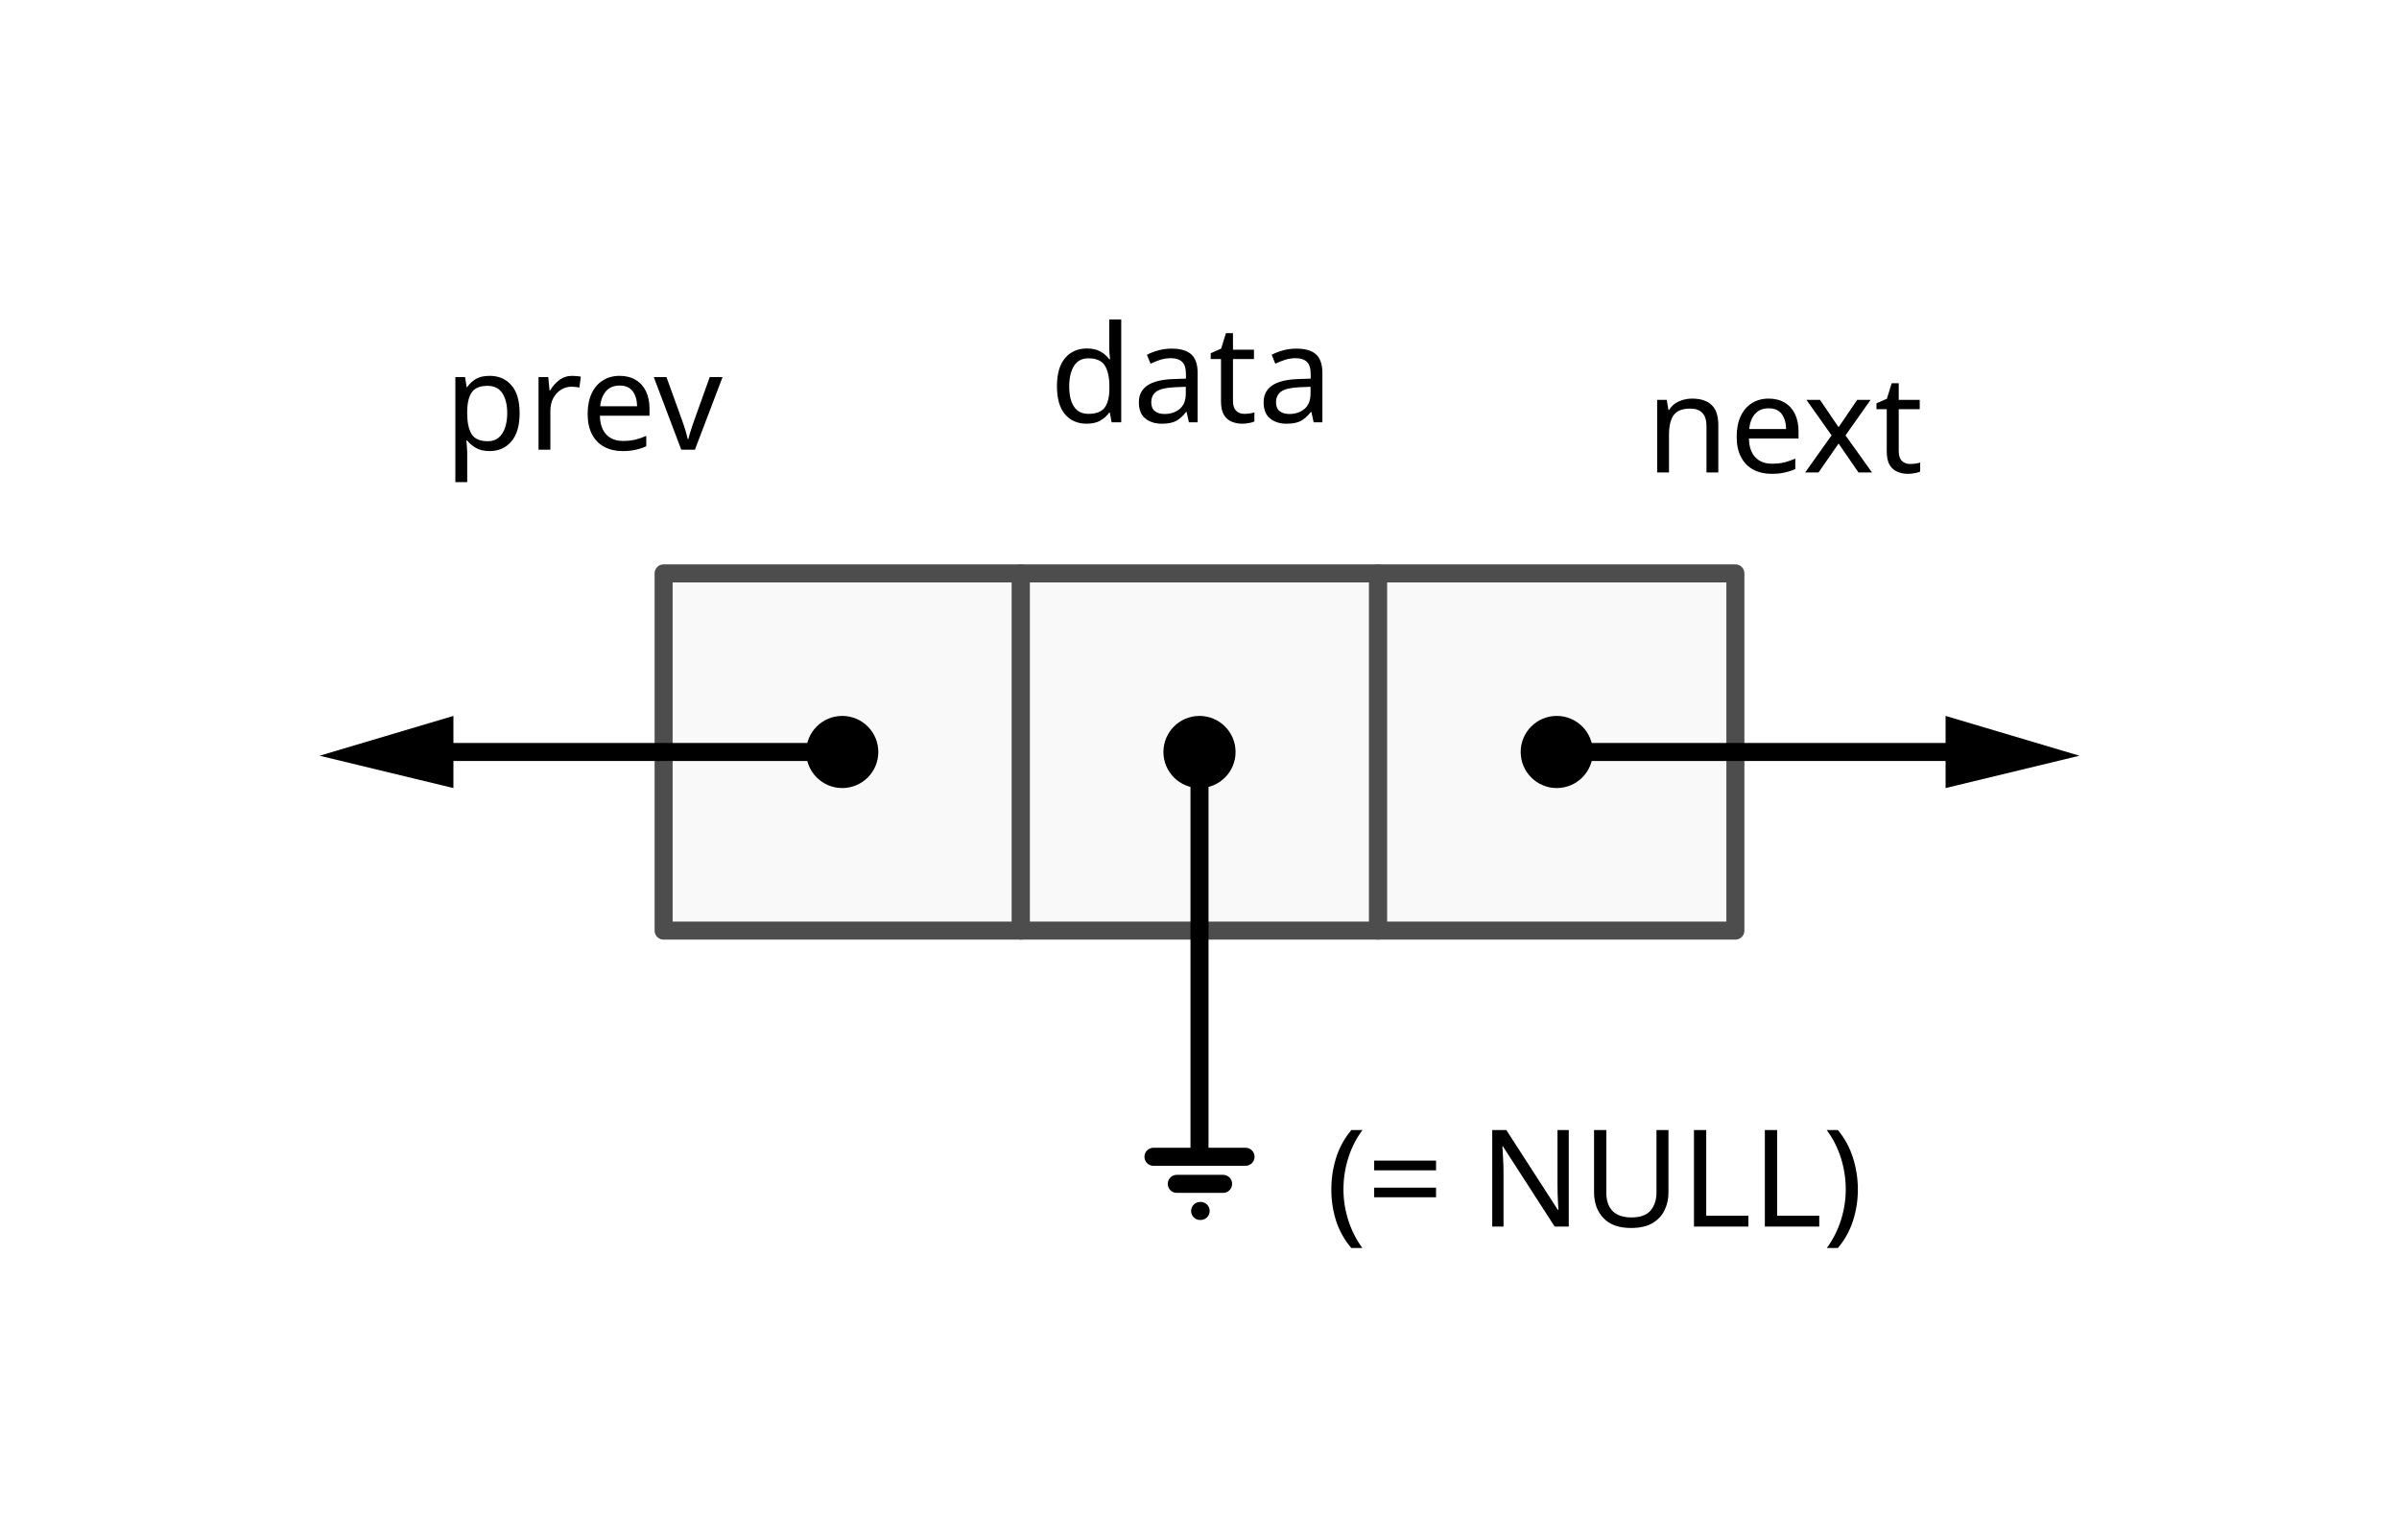
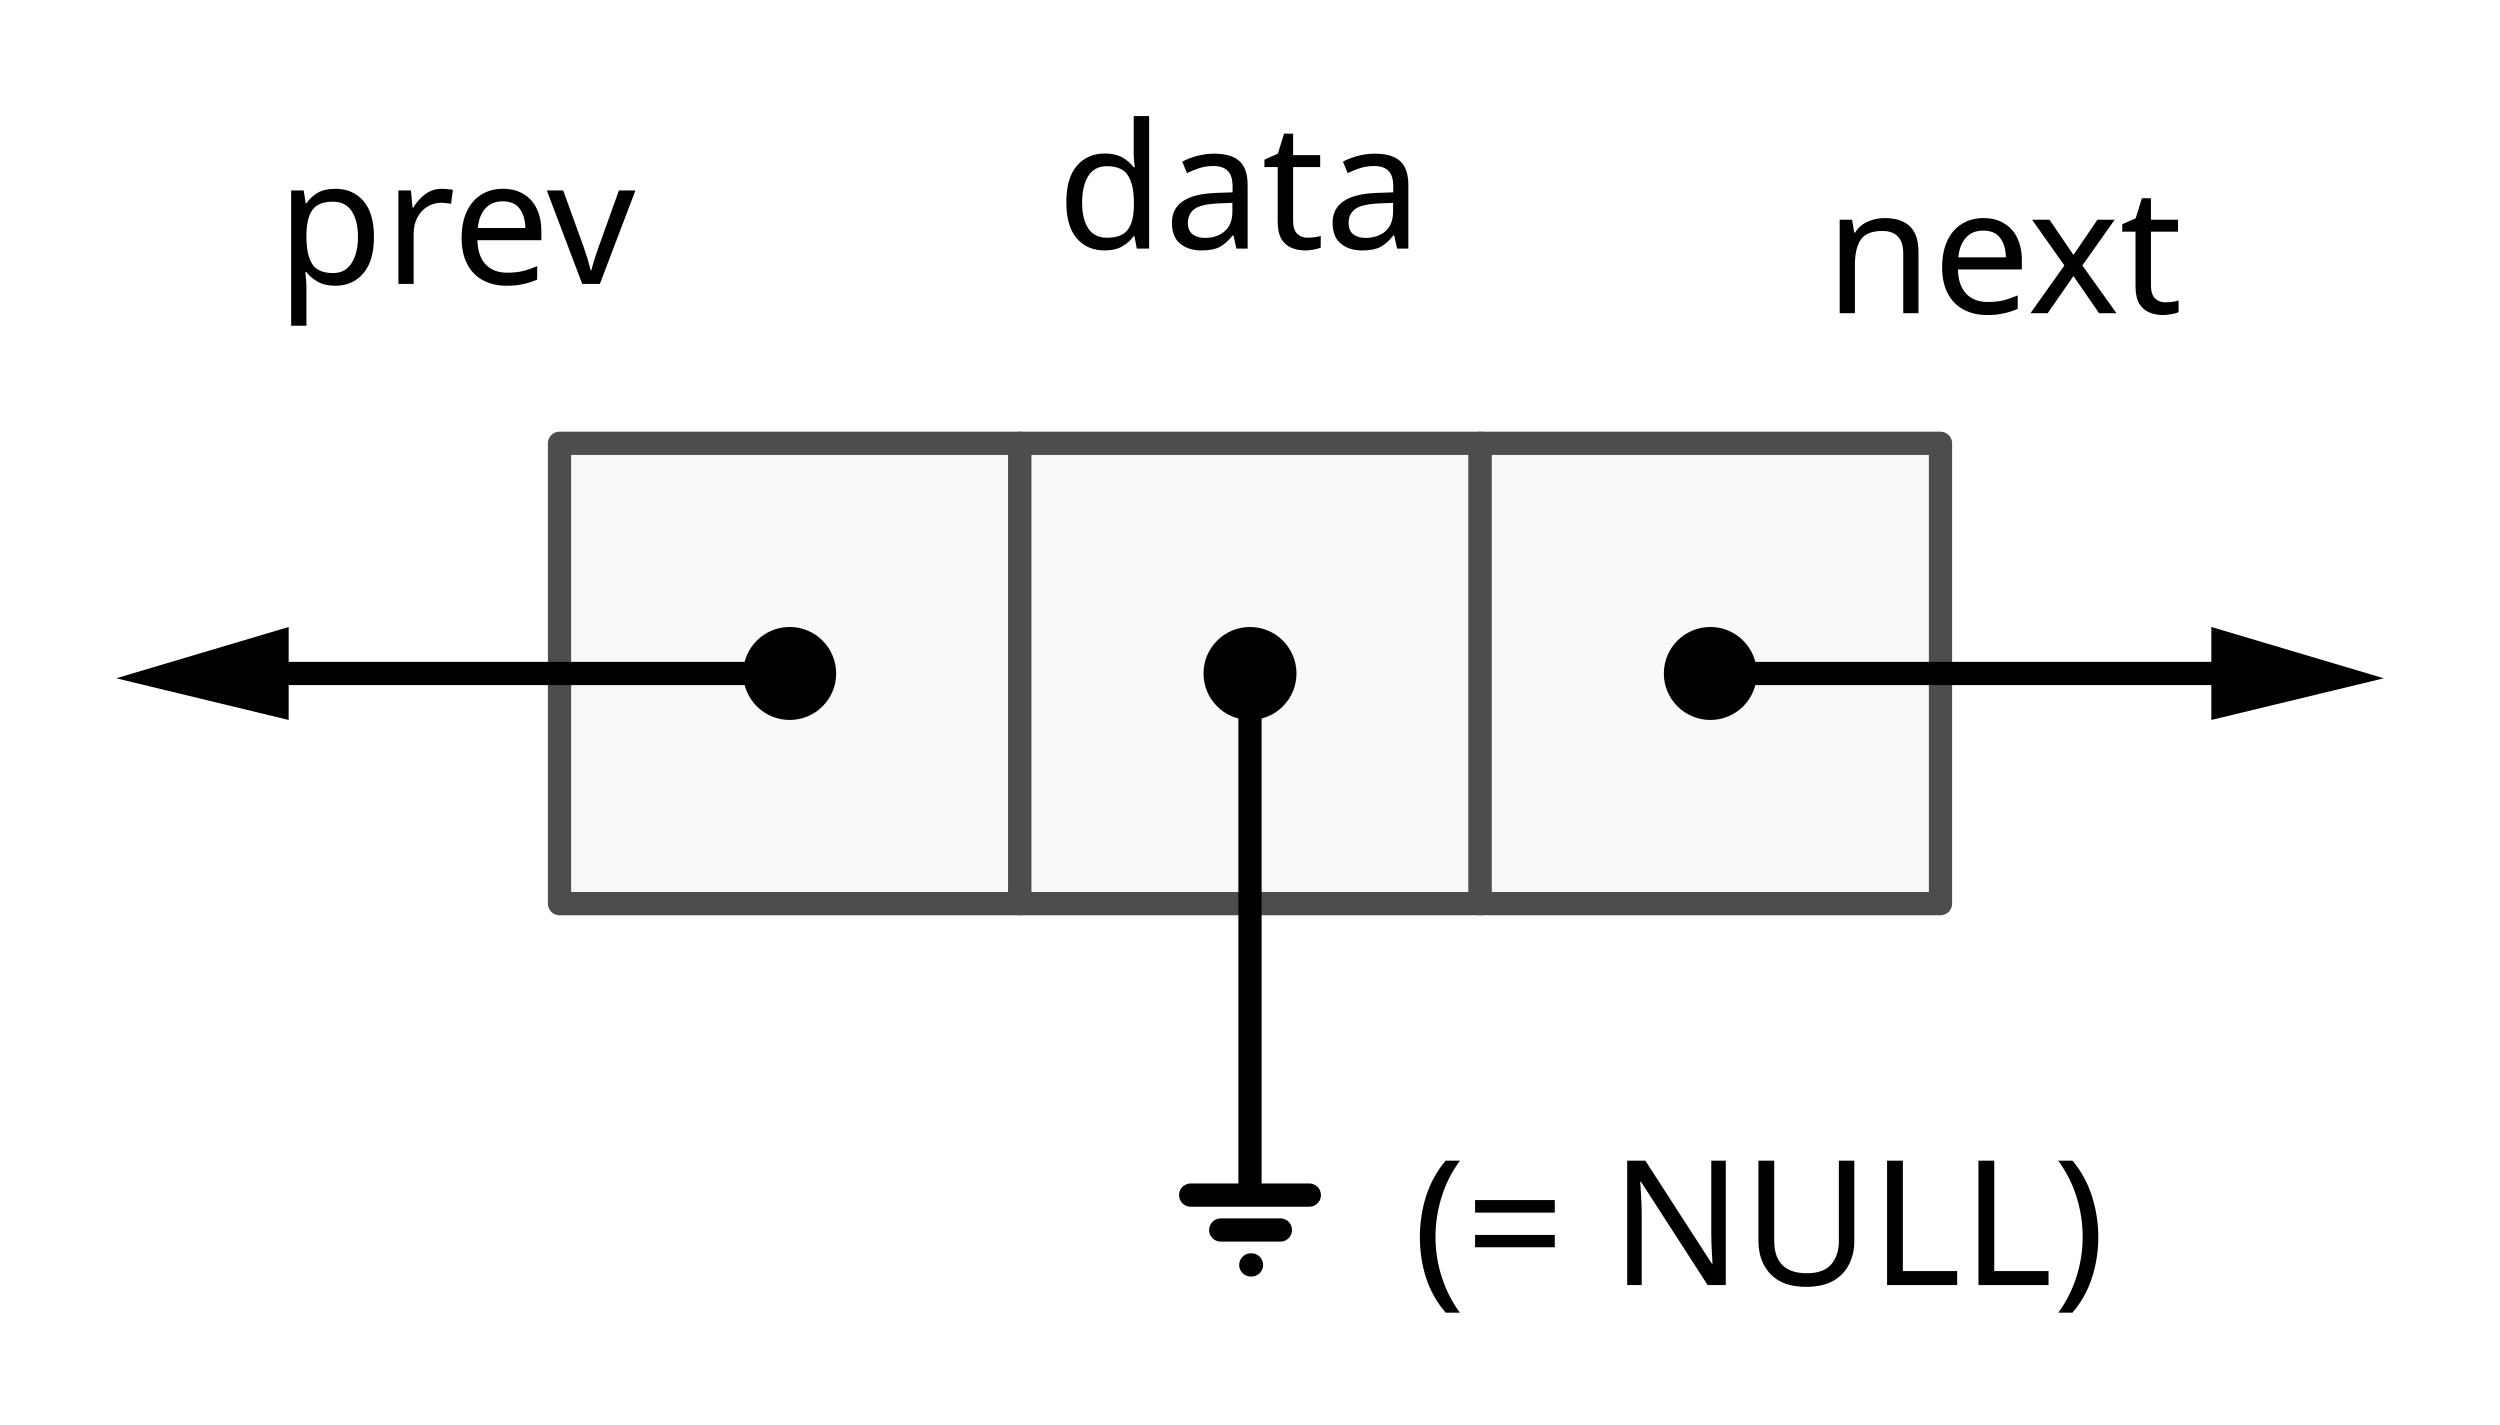
- <svg xmlns="http://www.w3.org/2000/svg" height="170.712" width="265.991" viewBox="0 0 265.991 170.712" id="svg2" version="1.1">
+ <svg xmlns="http://www.w3.org/2000/svg" height="122.557" width="215.125" viewBox="0 0 215.125 122.557" id="svg2" version="1.1">
  <defs id="defs8" />
-   <text xml:space="preserve" style="font-style:normal;font-weight:normal;font-size:15px;line-height:125%;font-family:sans-serif;letter-spacing:0px;word-spacing:0px;fill:#000000;fill-opacity:1;stroke:none;stroke-width:1px;stroke-linecap:butt;stroke-linejoin:miter;stroke-opacity:1" x="49.208" y="49.865" id="text3195">
-     <tspan id="tspan3197" x="49.208" y="49.865">prev</tspan>
+   <text xml:space="preserve" style="font-style:normal;font-weight:normal;font-size:15px;line-height:125%;font-family:sans-serif;letter-spacing:0px;word-spacing:0px;fill:#000000;fill-opacity:1;stroke:none;stroke-width:1px;stroke-linecap:butt;stroke-linejoin:miter;stroke-opacity:1" x="23.775" y="24.432" id="text3195">
+     <tspan id="tspan3197" x="23.775" y="24.432">prev</tspan>
  </text>
-   <text xml:space="preserve" style="font-style:normal;font-weight:normal;font-size:15px;line-height:125%;font-family:sans-serif;letter-spacing:0px;word-spacing:0px;fill:#000000;fill-opacity:1;stroke:none;stroke-width:1px;stroke-linecap:butt;stroke-linejoin:miter;stroke-opacity:1" x="116.362" y="46.83" id="text3199">
-     <tspan id="tspan3201" x="116.362" y="46.83">data</tspan>
+   <text xml:space="preserve" style="font-style:normal;font-weight:normal;font-size:15px;line-height:125%;font-family:sans-serif;letter-spacing:0px;word-spacing:0px;fill:#000000;fill-opacity:1;stroke:none;stroke-width:1px;stroke-linecap:butt;stroke-linejoin:miter;stroke-opacity:1" x="90.929" y="21.396" id="text3199">
+     <tspan id="tspan3201" x="90.929" y="21.396">data</tspan>
  </text>
-   <text xml:space="preserve" style="font-style:normal;font-weight:normal;font-size:15px;line-height:125%;font-family:sans-serif;letter-spacing:0px;word-spacing:0px;fill:#000000;fill-opacity:1;stroke:none;stroke-width:1px;stroke-linecap:butt;stroke-linejoin:miter;stroke-opacity:1" x="182.458" y="52.385" id="text3203">
-     <tspan id="tspan3205" x="182.458" y="52.385">next</tspan>
+   <text xml:space="preserve" style="font-style:normal;font-weight:normal;font-size:15px;line-height:125%;font-family:sans-serif;letter-spacing:0px;word-spacing:0px;fill:#000000;fill-opacity:1;stroke:none;stroke-width:1px;stroke-linecap:butt;stroke-linejoin:miter;stroke-opacity:1" x="157.025" y="26.952" id="text3203">
+     <tspan id="tspan3205" x="157.025" y="26.952">next</tspan>
  </text>
-   <rect style="opacity:1;fill:#f9f9f9;fill-opacity:1;stroke:#4d4d4d;stroke-width:2;stroke-linecap:round;stroke-linejoin:round;stroke-miterlimit:4;stroke-dasharray:none;stroke-dashoffset:3.7;stroke-opacity:1" id="rect3218" width="39.611" height="39.611" x="73.579" y="63.58" />
-   <rect y="63.58" x="113.19" height="39.611" width="39.611" id="rect3220" style="opacity:1;fill:#f9f9f9;fill-opacity:1;stroke:#4d4d4d;stroke-width:2;stroke-linecap:round;stroke-linejoin:round;stroke-miterlimit:4;stroke-dasharray:none;stroke-dashoffset:3.7;stroke-opacity:1" />
-   <rect style="opacity:1;fill:#f9f9f9;fill-opacity:1;stroke:#4d4d4d;stroke-width:2;stroke-linecap:round;stroke-linejoin:round;stroke-miterlimit:4;stroke-dasharray:none;stroke-dashoffset:3.7;stroke-opacity:1" id="rect3222" width="39.611" height="39.611" x="152.801" y="63.58" />
-   <g id="g3247" transform="matrix(0,-1,1,0,-318.4048,231.6802)">
+   <rect style="opacity:1;fill:#f9f9f9;fill-opacity:1;stroke:#4d4d4d;stroke-width:2;stroke-linecap:round;stroke-linejoin:round;stroke-miterlimit:4;stroke-dasharray:none;stroke-dashoffset:3.7;stroke-opacity:1" id="rect3218" width="39.611" height="39.611" x="48.146" y="38.147" />
+   <rect y="38.147" x="87.757" height="39.611" width="39.611" id="rect3220" style="opacity:1;fill:#f9f9f9;fill-opacity:1;stroke:#4d4d4d;stroke-width:2;stroke-linecap:round;stroke-linejoin:round;stroke-miterlimit:4;stroke-dasharray:none;stroke-dashoffset:3.7;stroke-opacity:1" />
+   <rect style="opacity:1;fill:#f9f9f9;fill-opacity:1;stroke:#4d4d4d;stroke-width:2;stroke-linecap:round;stroke-linejoin:round;stroke-miterlimit:4;stroke-dasharray:none;stroke-dashoffset:3.7;stroke-opacity:1" id="rect3222" width="39.611" height="39.611" x="127.368" y="38.147" />
+   <g id="g3247" transform="matrix(0,-1,1,0,-343.8378,206.2472)">
    <circle r="4" cy="451.4" cx="148.294" id="circle3249" style="opacity:1;fill:#000000;fill-opacity:1;stroke:none;stroke-width:2;stroke-linecap:round;stroke-linejoin:round;stroke-miterlimit:4;stroke-dasharray:none;stroke-dashoffset:3.7;stroke-opacity:1" />
    <path style="fill:none;fill-rule:evenodd;stroke:#000000;stroke-width:2;stroke-linecap:butt;stroke-linejoin:miter;stroke-opacity:1" d="m 148.393,451.4 -45.129,0" id="path3251" />
    <g id="g3263" transform="translate(2.931401,0)">
      <path id="path3257" d="m 94.47,451.47 0,0.058" style="fill:none;fill-rule:evenodd;stroke:#000000;stroke-width:2;stroke-linecap:round;stroke-linejoin:miter;stroke-opacity:1" />
      <path style="fill:none;fill-rule:evenodd;stroke:#000000;stroke-width:2;stroke-linecap:round;stroke-linejoin:miter;stroke-opacity:1" d="m 100.478,446.297 0,10.207" id="path3259" />
      <path id="path3261" d="m 97.474,448.883 0,5.132" style="fill:none;fill-rule:evenodd;stroke:#000000;stroke-width:2;stroke-linecap:round;stroke-linejoin:miter;stroke-opacity:1" />
    </g>
  </g>
-   <g id="g3239" transform="matrix(-1,0,0,1,320.9009,-368.0145)">
+   <g id="g3239" transform="matrix(-1,0,0,1,295.4678,-393.4476)">
    <circle r="4" cy="451.4" cx="148.294" id="circle3241" style="opacity:1;fill:#000000;fill-opacity:1;stroke:none;stroke-width:2;stroke-linecap:round;stroke-linejoin:round;stroke-miterlimit:4;stroke-dasharray:none;stroke-dashoffset:3.7;stroke-opacity:1" />
    <path style="fill:none;fill-rule:evenodd;stroke:#000000;stroke-width:2;stroke-linecap:butt;stroke-linejoin:miter;stroke-opacity:1" d="m 148.393,451.4 -45.129,0" id="path3243" />
    <path style="fill:#000000;fill-rule:evenodd;stroke:none;stroke-width:1px;stroke-linecap:butt;stroke-linejoin:miter;stroke-opacity:1" d="m 90.343,451.814 14.839,3.586 0,-8 z" id="path3245" />
  </g>
-   <g id="g3234" transform="translate(-54.90967,-368.0145)">
+   <g id="g3234" transform="translate(-80.34274,-393.4476)">
    <circle style="opacity:1;fill:#000000;fill-opacity:1;stroke:none;stroke-width:2;stroke-linecap:round;stroke-linejoin:round;stroke-miterlimit:4;stroke-dasharray:none;stroke-dashoffset:3.7;stroke-opacity:1" id="circle3226" cx="148.294" cy="451.4" r="4" />
    <path id="path3230" d="m 148.393,451.4 -45.129,0" style="fill:none;fill-rule:evenodd;stroke:#000000;stroke-width:2;stroke-linecap:butt;stroke-linejoin:miter;stroke-opacity:1" />
    <path id="path3232" d="m 90.343,451.814 14.839,3.586 0,-8 z" style="fill:#000000;fill-rule:evenodd;stroke:none;stroke-width:1px;stroke-linecap:butt;stroke-linejoin:miter;stroke-opacity:1" />
  </g>
-   <text id="text3306" y="136.013" x="147.019" style="font-style:normal;font-weight:normal;font-size:15px;line-height:125%;font-family:sans-serif;letter-spacing:0px;word-spacing:0px;fill:#000000;fill-opacity:1;stroke:none;stroke-width:1px;stroke-linecap:butt;stroke-linejoin:miter;stroke-opacity:1" xml:space="preserve">
-     <tspan y="136.013" x="147.019" id="tspan3308">(= NULL)</tspan>
+   <text id="text3306" y="110.58" x="121.586" style="font-style:normal;font-weight:normal;font-size:15px;line-height:125%;font-family:sans-serif;letter-spacing:0px;word-spacing:0px;fill:#000000;fill-opacity:1;stroke:none;stroke-width:1px;stroke-linecap:butt;stroke-linejoin:miter;stroke-opacity:1" xml:space="preserve">
+     <tspan y="110.58" x="121.586" id="tspan3308">(= NULL)</tspan>
  </text>
</svg>
